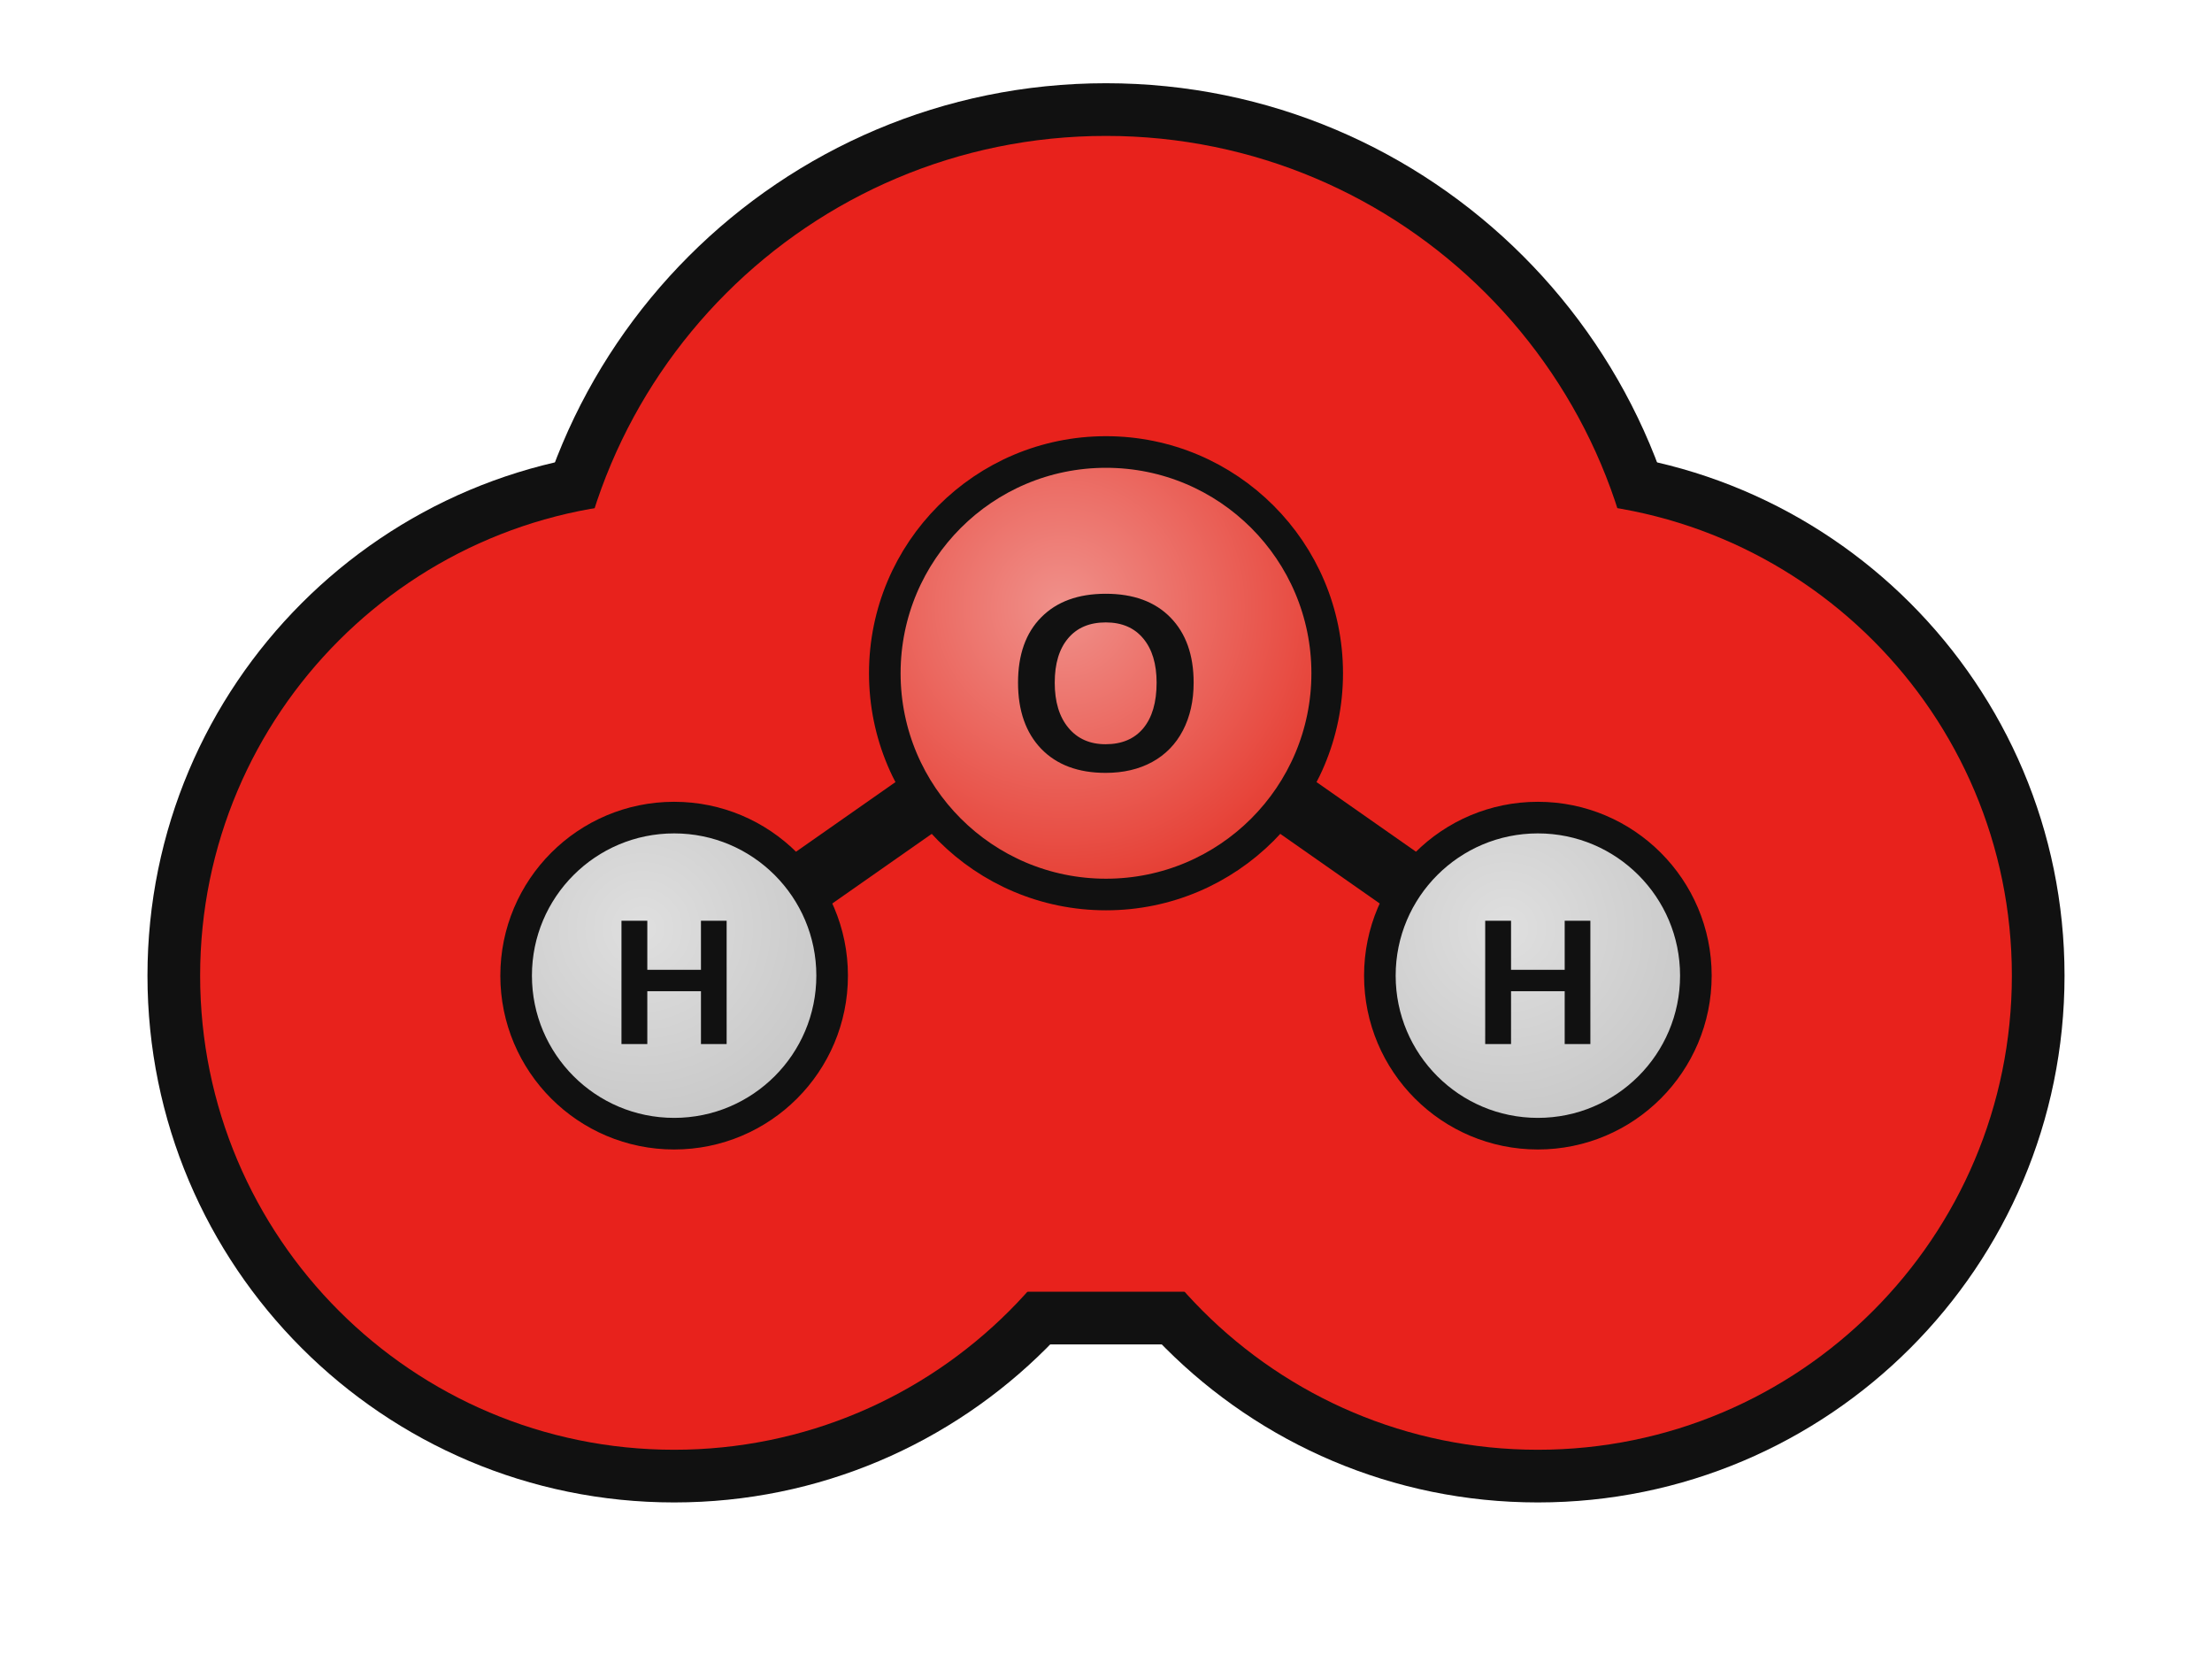
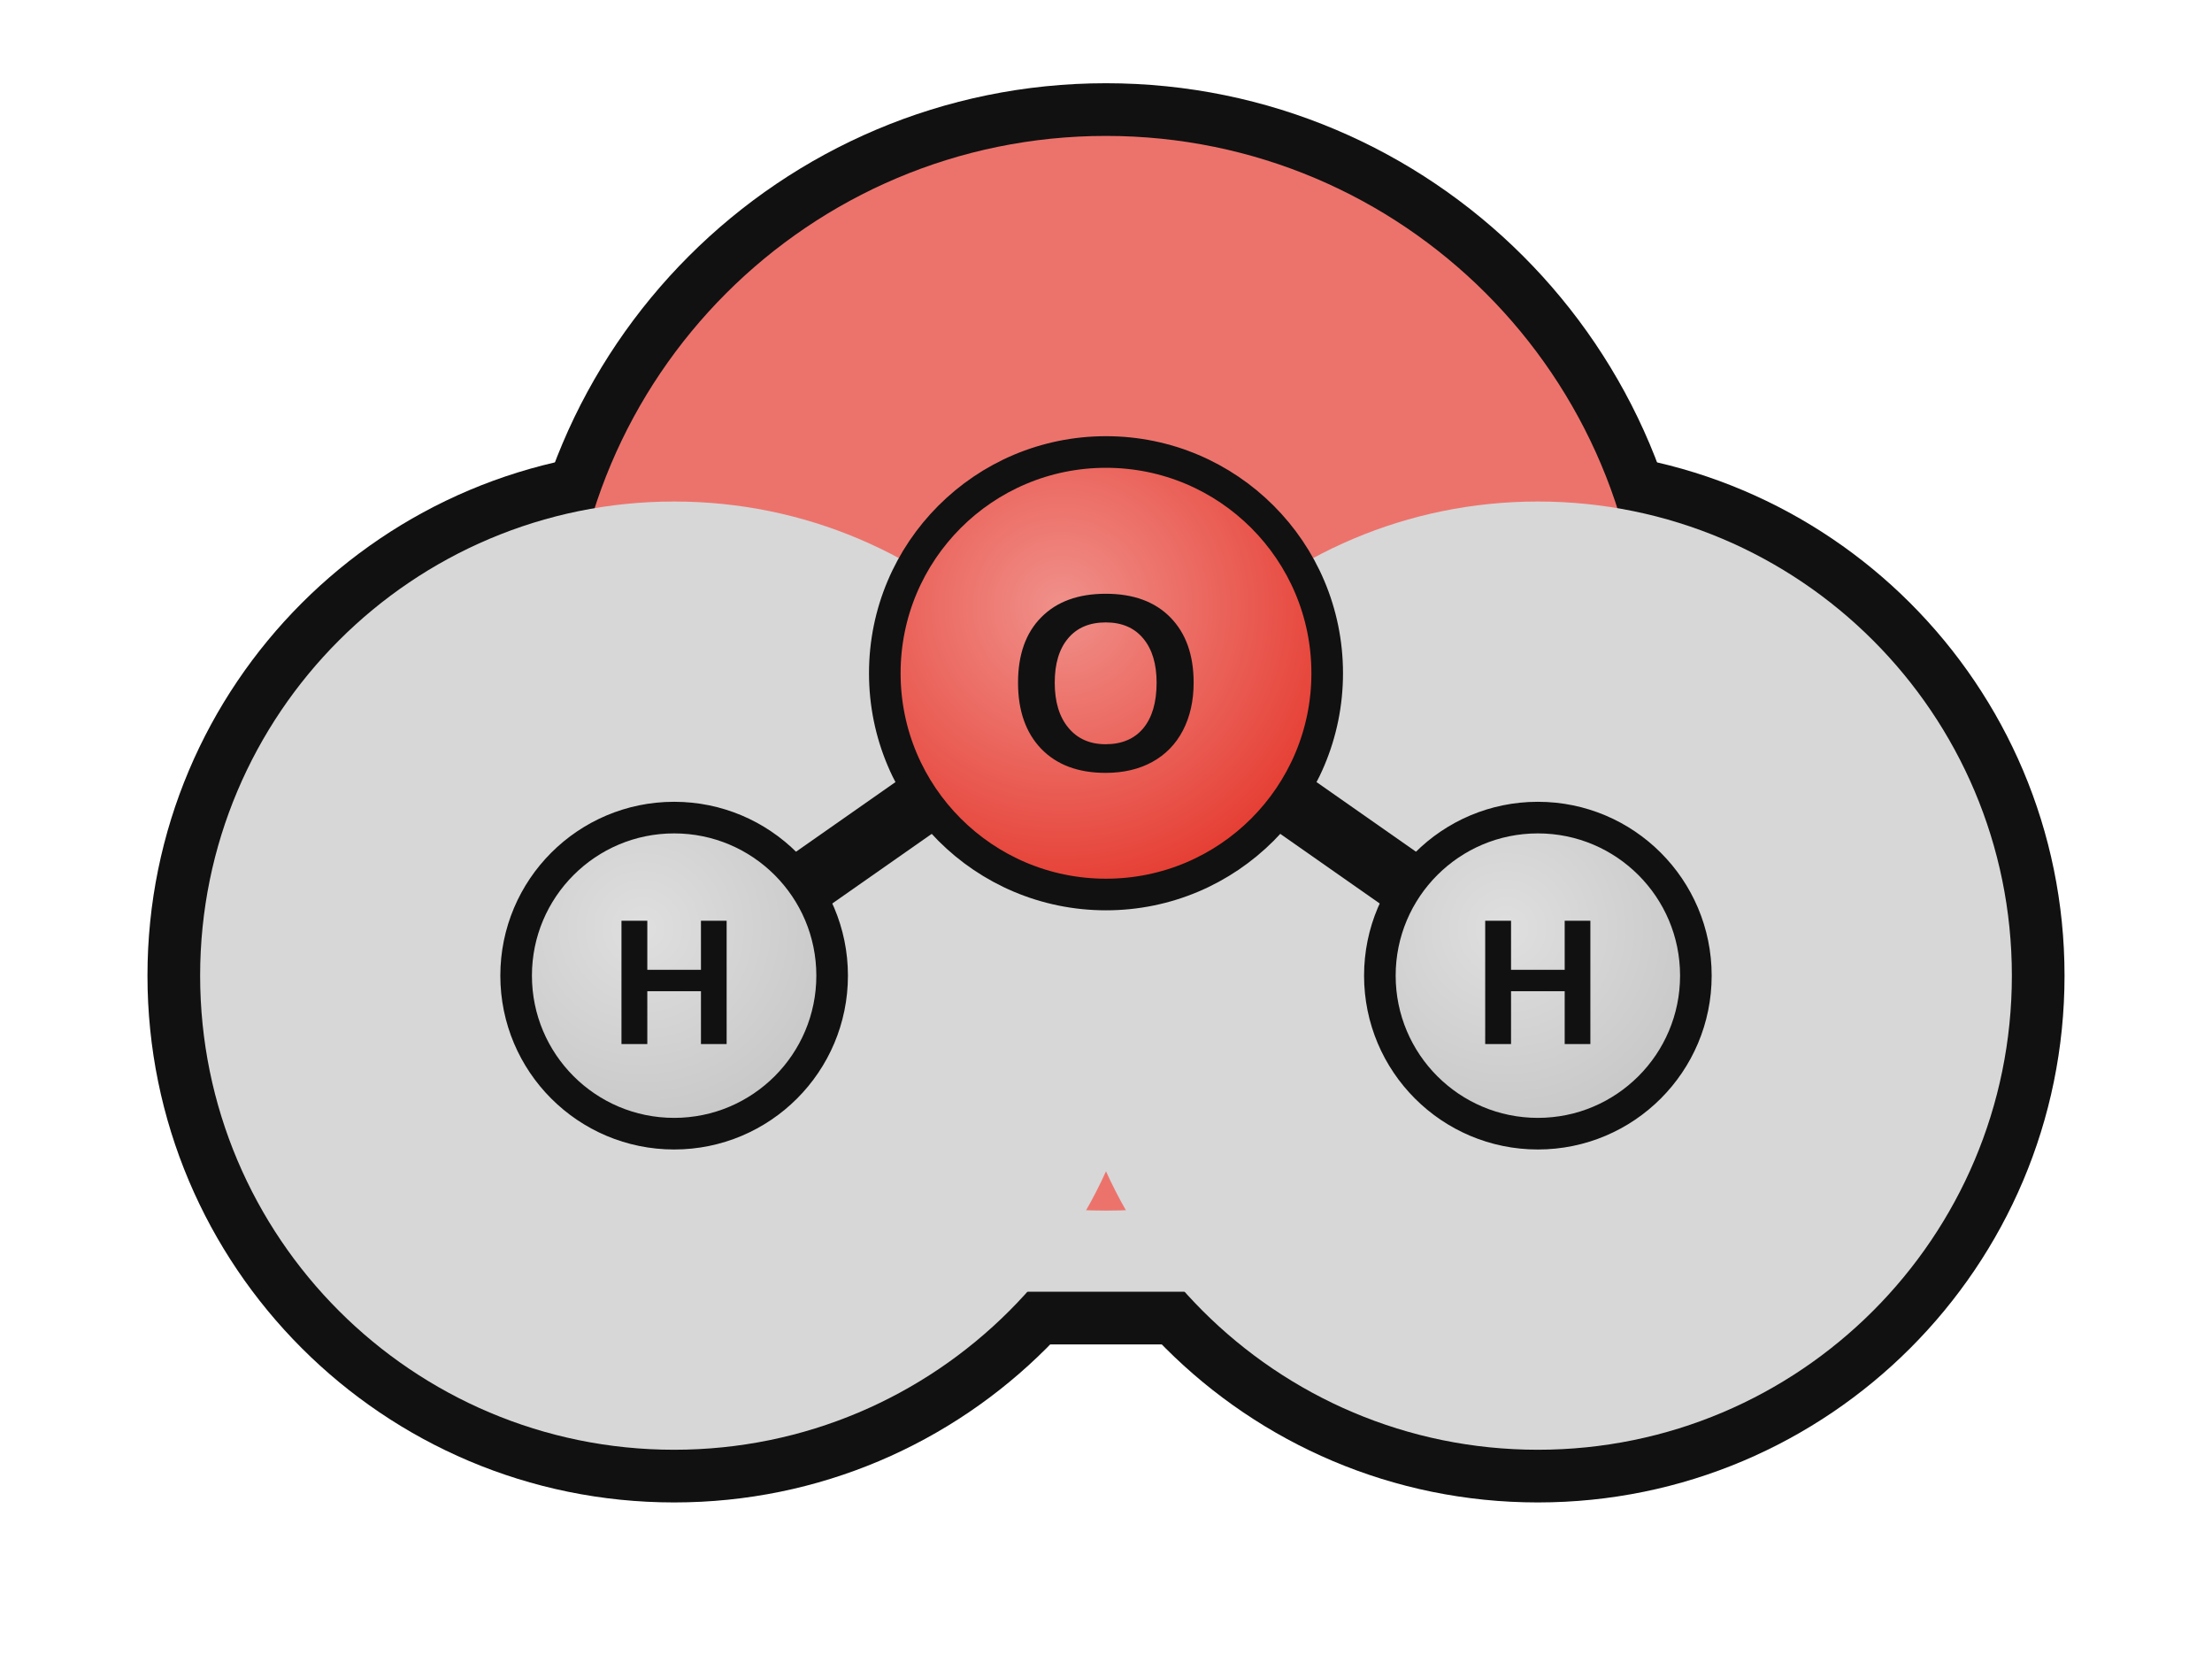
<svg xmlns="http://www.w3.org/2000/svg" viewBox="-105 -83 210 157" width="210" height="157">
  <defs>
    <radialGradient id="gC" cx="40%" cy="35%" r="70%">
      <stop offset="0" stop-color="#c9c9c9" />
      <stop offset="1" stop-color="#9d9d9d" />
    </radialGradient>
    <radialGradient id="gH" cx="40%" cy="35%" r="70%">
      <stop offset="0" stop-color="#dfdfdf" />
      <stop offset="1" stop-color="#c6c6c6" />
    </radialGradient>
    <radialGradient id="gN" cx="40%" cy="35%" r="70%">
      <stop offset="0" stop-color="#a4b5ea" />
      <stop offset="1" stop-color="#5a79d9" />
    </radialGradient>
    <radialGradient id="gO" cx="40%" cy="35%" r="70%">
      <stop offset="0" stop-color="#f0918b" />
      <stop offset="1" stop-color="#e5382d" />
    </radialGradient>
    <radialGradient id="gP" cx="40%" cy="35%" r="70%">
      <stop offset="0" stop-color="#f6c38a" />
      <stop offset="1" stop-color="#f0932b" />
    </radialGradient>
    <radialGradient id="gS" cx="40%" cy="35%" r="70%">
      <stop offset="0" stop-color="#efe499" />
      <stop offset="1" stop-color="#e3cf46" />
    </radialGradient>
    <radialGradient id="gMg" cx="40%" cy="35%" r="70%">
      <stop offset="0" stop-color="#b8e4b8" />
      <stop offset="1" stop-color="#7fcf7f" />
    </radialGradient>
    <radialGradient id="gX" cx="40%" cy="35%" r="70%">
      <stop offset="0" stop-color="#e0e0e0" />
      <stop offset="1" stop-color="#b0b0b0" />
    </radialGradient>
+     <linearGradient id="l0" gradientUnits="userSpaceOnUse" x1="0.0" y1="-19.1" x2="41.0" y2="9.6">
+       <stop offset="0.45" stop-color="#ec736c" />
+       <stop offset="0.55" stop-color="#d7d7d7" />
+     </linearGradient>
+     <linearGradient id="l1" gradientUnits="userSpaceOnUse" x1="0.0" y1="-19.1" x2="-41.0" y2="9.6">
+       <stop offset="0.45" stop-color="#ec736c" />
+       <stop offset="0.55" stop-color="#d7d7d7" />
+     </linearGradient>
+     <linearGradient id="l2" gradientUnits="userSpaceOnUse" x1="41.0" y1="9.6" x2="-41.0" y2="9.6">
+       <stop offset="0.45" stop-color="#d7d7d7" />
+       <stop offset="0.55" stop-color="#d7d7d7" />
+     </linearGradient>
+     <linearGradient id="l3" gradientUnits="userSpaceOnUse" x1="0.0" y1="-19.1" x2="41.0" y2="9.6">
+       <stop offset="0.45" stop-color="#ec736c" />
+       <stop offset="0.55" stop-color="#d7d7d7" />
+     </linearGradient>
+     <linearGradient id="l4" gradientUnits="userSpaceOnUse" x1="0.0" y1="-19.1" x2="-41.0" y2="9.6">
+       <stop offset="0.45" stop-color="#ec736c" />
+       <stop offset="0.55" stop-color="#d7d7d7" />
+     </linearGradient>
  </defs>
  <g fill="#111" stroke="#111" stroke-linecap="round" stroke-linejoin="round">
    <line x1="0.0" y1="-19.1" x2="41.0" y2="9.6" stroke-width="70.0" />
    <line x1="0.0" y1="-19.1" x2="-41.0" y2="9.6" stroke-width="70.0" />
    <line x1="0.0" y1="-19.1" x2="41.0" y2="9.6" stroke-width="70.0" />
    <line x1="0.0" y1="-19.1" x2="-41.0" y2="9.6" stroke-width="70.0" />
    <line x1="41.0" y1="9.6" x2="-41.0" y2="9.6" stroke-width="70.0" />
    <circle cx="0.0" cy="-19.1" r="56.0" stroke="none" />
    <circle cx="41.0" cy="9.6" r="50.0" stroke="none" />
    <circle cx="-41.0" cy="9.6" r="50.0" stroke="none" />
  </g>
-   <g fill="#e8221c" stroke="#e8221c" stroke-linecap="round" stroke-linejoin="round">
-     <line x1="0.0" y1="-19.1" x2="41.0" y2="9.6" stroke-width="60.0" />
-     <line x1="0.0" y1="-19.1" x2="-41.0" y2="9.6" stroke-width="60.0" />
-     <line x1="0.0" y1="-19.1" x2="41.0" y2="9.6" stroke-width="60.0" />
-     <line x1="0.0" y1="-19.1" x2="-41.0" y2="9.6" stroke-width="60.0" />
-     <line x1="41.0" y1="9.6" x2="-41.0" y2="9.6" stroke-width="60.0" />
-     <circle cx="0.0" cy="-19.1" r="51.0" stroke="none" />
-     <circle cx="41.0" cy="9.6" r="45.0" stroke="none" />
-     <circle cx="-41.0" cy="9.6" r="45.0" stroke="none" />
+   <g stroke-linejoin="round">
+     <line x1="0.0" y1="-19.1" x2="41.0" y2="9.6" stroke="url(#l0)" stroke-width="60.0" stroke-linecap="round" />
+     <line x1="0.0" y1="-19.1" x2="-41.0" y2="9.6" stroke="url(#l1)" stroke-width="60.0" stroke-linecap="round" />
+     <line x1="41.0" y1="9.6" x2="-41.0" y2="9.6" stroke="url(#l2)" stroke-width="60.0" stroke-linecap="round" />
+     <line x1="0.0" y1="-19.1" x2="41.0" y2="9.6" stroke="url(#l3)" stroke-width="60.0" stroke-linecap="round" />
+     <line x1="0.0" y1="-19.1" x2="-41.0" y2="9.6" stroke="url(#l4)" stroke-width="60.0" stroke-linecap="round" />
+     <circle cx="0.0" cy="-19.1" r="51.0" fill="#ec736c" stroke="none" />
+     <circle cx="41.0" cy="9.6" r="45.0" fill="#d7d7d7" stroke="none" />
+     <circle cx="-41.0" cy="9.6" r="45.0" fill="#d7d7d7" stroke="none" />
  </g>
  <g stroke="#111" stroke-width="6" stroke-linecap="round">
    <line x1="0.0" y1="-19.1" x2="41.0" y2="9.6" />
    <line x1="0.0" y1="-19.1" x2="-41.0" y2="9.6" />
  </g>
  <circle cx="0.0" cy="-19.1" r="21" fill="url(#gO)" stroke="#111" stroke-width="3" />
  <text x="0.0" y="-18.2" text-anchor="middle" dominant-baseline="central" font-family="Arial, Helvetica, sans-serif" font-weight="bold" font-size="24" fill="#111">O</text>
  <circle cx="41.0" cy="9.6" r="15" fill="url(#gH)" stroke="#111" stroke-width="3" />
  <text x="41.0" y="10.2" text-anchor="middle" dominant-baseline="central" font-family="Arial, Helvetica, sans-serif" font-weight="bold" font-size="17" fill="#111">H</text>
  <circle cx="-41.0" cy="9.6" r="15" fill="url(#gH)" stroke="#111" stroke-width="3" />
  <text x="-41.0" y="10.2" text-anchor="middle" dominant-baseline="central" font-family="Arial, Helvetica, sans-serif" font-weight="bold" font-size="17" fill="#111">H</text>
</svg>
